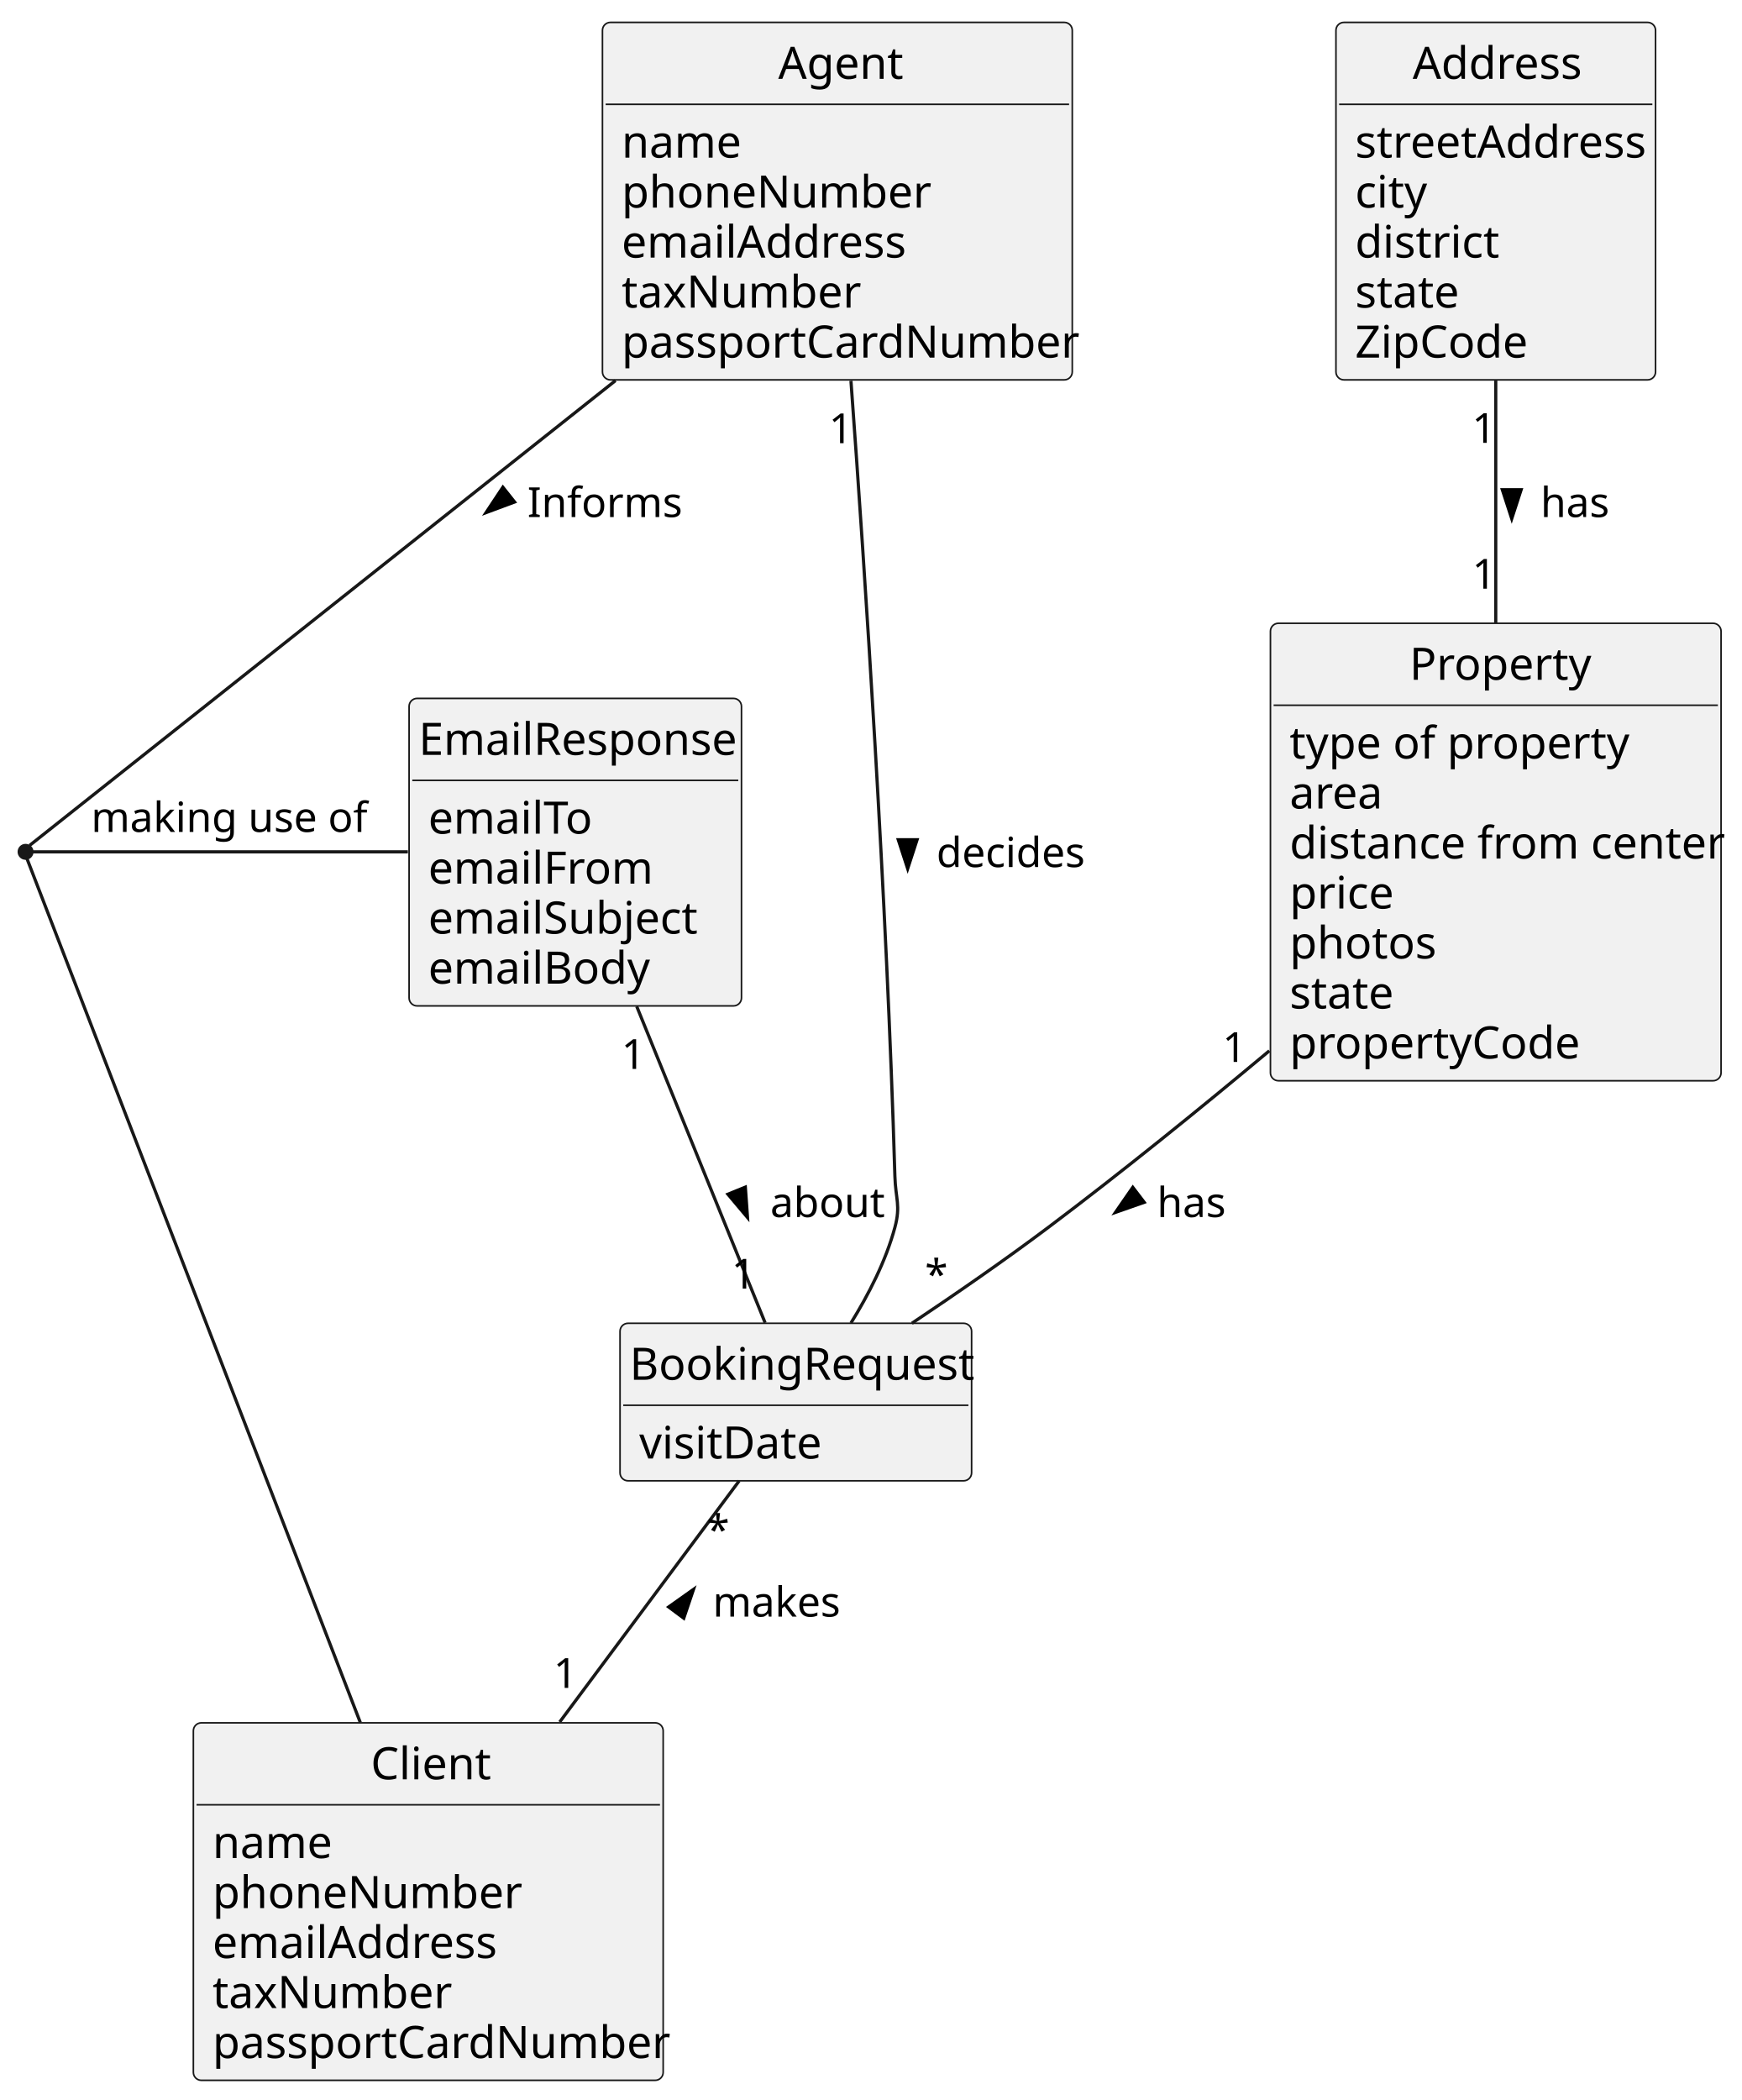
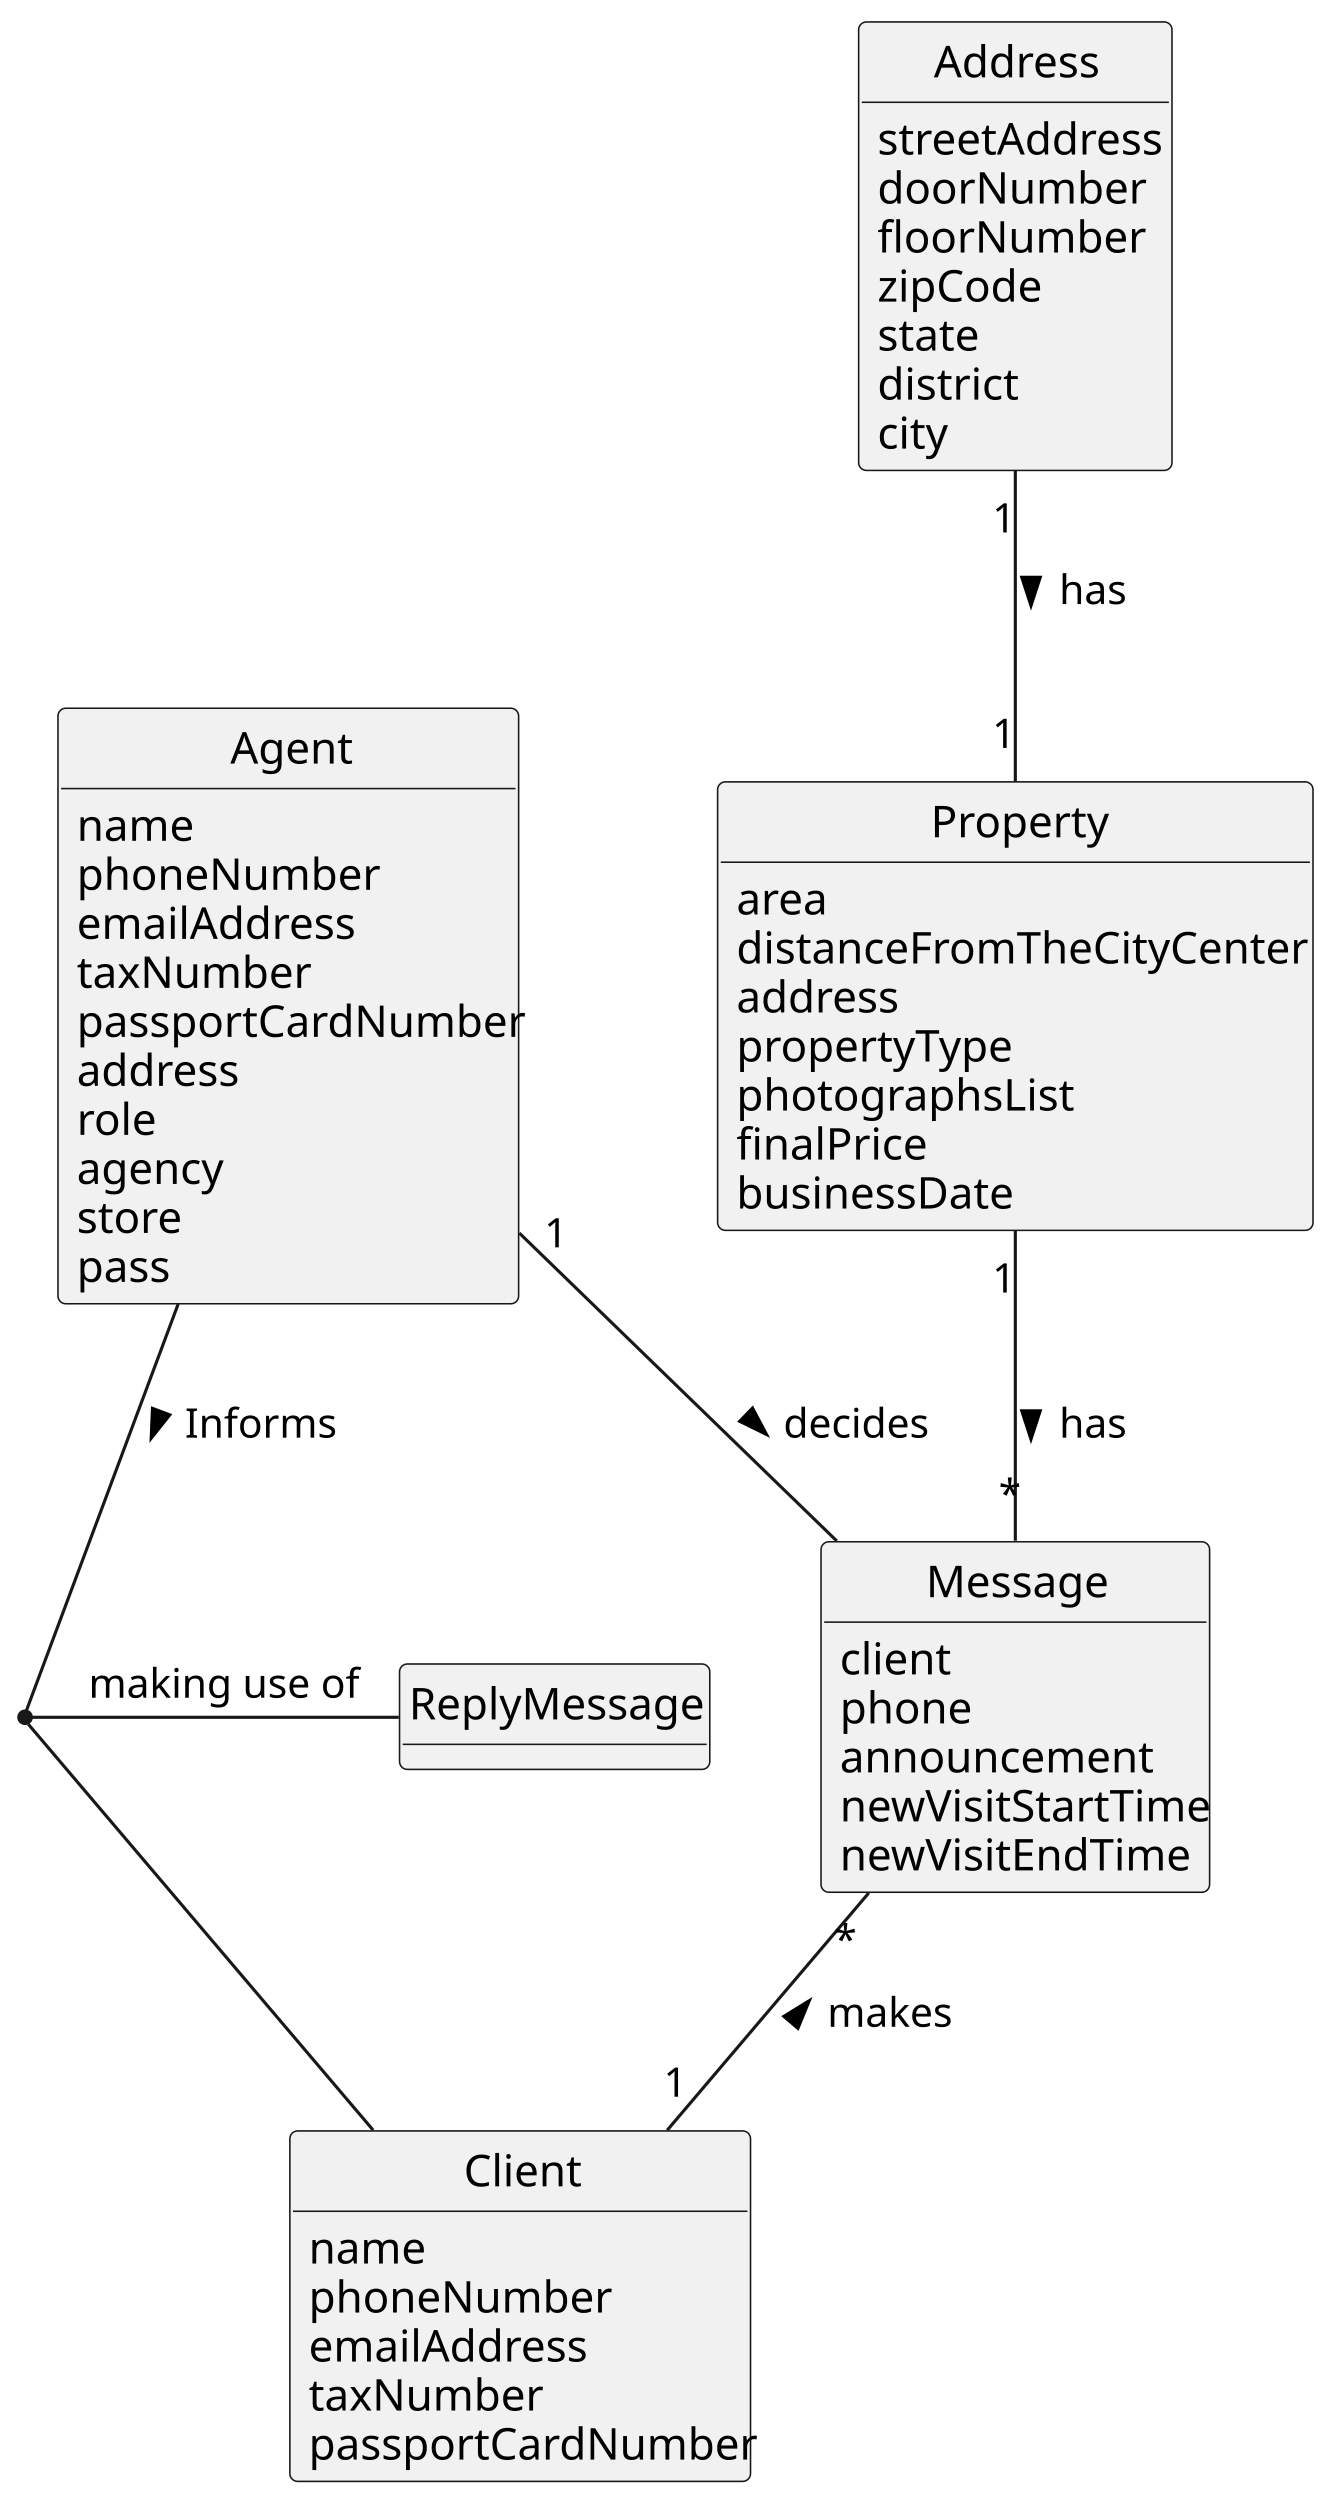
- <svg xmlns="http://www.w3.org/2000/svg" contentStyleType="text/css" height="657px" preserveAspectRatio="none" style="width:545px;height:657px;background:#FFFFFF;" version="1.1" viewBox="0 0 545 657" width="545px" zoomAndPan="magnify">
+ <svg xmlns="http://www.w3.org/2000/svg" contentStyleType="text/css" height="718.2px" preserveAspectRatio="none" style="width:383px;height:718px;background:#FFFFFF;" version="1.1" viewBox="0 0 383 718" width="383.4px" zoomAndPan="magnify">
  <defs />
  <g>
-     <g id="elem_EmailResponse">
-       <rect codeLine="18" fill="#F1F1F1" height="96.203" id="EmailResponse" rx="2.5" ry="2.5" style="stroke:#181818;stroke-width:0.5;" width="104" x="128" y="218.5" />
-       <text fill="#000000" font-family="sans-serif" font-size="14" lengthAdjust="spacing" textLength="98" x="131" y="236.174">EmailResponse</text>
-       <line style="stroke:#181818;stroke-width:0.5;" x1="129" x2="231" y1="244.141" y2="244.141" />
-       <text fill="#000000" font-family="sans-serif" font-size="14" lengthAdjust="spacing" textLength="50" x="134" y="260.815">emailTo</text>
-       <text fill="#000000" font-family="sans-serif" font-size="14" lengthAdjust="spacing" textLength="66" x="134" y="276.455">emailFrom</text>
-       <text fill="#000000" font-family="sans-serif" font-size="14" lengthAdjust="spacing" textLength="80" x="134" y="292.096">emailSubject</text>
-       <text fill="#000000" font-family="sans-serif" font-size="14" lengthAdjust="spacing" textLength="65" x="134" y="307.736">emailBody</text>
+     <g id="elem_ReplyMessage">
+       <rect codeLine="17" fill="#F1F1F1" height="30.277" id="ReplyMessage" rx="2.25" ry="2.25" style="stroke:#181818;stroke-width:0.45;" width="89.1" x="114.75" y="477.9" />
+       <text fill="#000000" font-family="sans-serif" font-size="12.6" lengthAdjust="spacing" textLength="83.7" x="117.45" y="493.806">ReplyMessage</text>
+       <line style="stroke:#181818;stroke-width:0.45;" x1="115.65" x2="202.95" y1="500.977" y2="500.977" />
    </g>
    <g id="elem_Agent">
-       <rect codeLine="25" fill="#F1F1F1" height="111.844" id="Agent" rx="2.5" ry="2.5" style="stroke:#181818;stroke-width:0.5;" width="147" x="188.5" y="7" />
-       <text fill="#000000" font-family="sans-serif" font-size="14" lengthAdjust="spacing" textLength="37" x="243.5" y="24.674">Agent</text>
-       <line style="stroke:#181818;stroke-width:0.5;" x1="189.5" x2="334.5" y1="32.641" y2="32.641" />
-       <text fill="#000000" font-family="sans-serif" font-size="14" lengthAdjust="spacing" textLength="35" x="194.5" y="49.315">name</text>
-       <text fill="#000000" font-family="sans-serif" font-size="14" lengthAdjust="spacing" textLength="89" x="194.5" y="64.955">phoneNumber</text>
-       <text fill="#000000" font-family="sans-serif" font-size="14" lengthAdjust="spacing" textLength="85" x="194.5" y="80.596">emailAddress</text>
-       <text fill="#000000" font-family="sans-serif" font-size="14" lengthAdjust="spacing" textLength="67" x="194.5" y="96.236">taxNumber</text>
-       <text fill="#000000" font-family="sans-serif" font-size="14" lengthAdjust="spacing" textLength="135" x="194.5" y="111.877">passportCardNumber</text>
+       <rect codeLine="20" fill="#F1F1F1" height="171.042" id="Agent" rx="2.25" ry="2.25" style="stroke:#181818;stroke-width:0.45;" width="132.3" x="16.65" y="203.4" />
+       <text fill="#000000" font-family="sans-serif" font-size="12.6" lengthAdjust="spacing" textLength="33.3" x="66.15" y="219.306">Agent</text>
+       <line style="stroke:#181818;stroke-width:0.45;" x1="17.55" x2="148.05" y1="226.477" y2="226.477" />
+       <text fill="#000000" font-family="sans-serif" font-size="12.6" lengthAdjust="spacing" textLength="31.5" x="22.05" y="241.483">name</text>
+       <text fill="#000000" font-family="sans-serif" font-size="12.6" lengthAdjust="spacing" textLength="80.1" x="22.05" y="255.56">phoneNumber</text>
+       <text fill="#000000" font-family="sans-serif" font-size="12.6" lengthAdjust="spacing" textLength="76.5" x="22.05" y="269.636">emailAddress</text>
+       <text fill="#000000" font-family="sans-serif" font-size="12.6" lengthAdjust="spacing" textLength="60.3" x="22.05" y="283.713">taxNumber</text>
+       <text fill="#000000" font-family="sans-serif" font-size="12.6" lengthAdjust="spacing" textLength="121.5" x="22.05" y="297.789">passportCardNumber</text>
+       <text fill="#000000" font-family="sans-serif" font-size="12.6" lengthAdjust="spacing" textLength="45.9" x="22.05" y="311.866">address</text>
+       <text fill="#000000" font-family="sans-serif" font-size="12.6" lengthAdjust="spacing" textLength="21.6" x="22.05" y="325.942">role</text>
+       <text fill="#000000" font-family="sans-serif" font-size="12.6" lengthAdjust="spacing" textLength="41.4" x="22.05" y="340.019">agency</text>
+       <text fill="#000000" font-family="sans-serif" font-size="12.6" lengthAdjust="spacing" textLength="28.8" x="22.05" y="354.096">store</text>
+       <text fill="#000000" font-family="sans-serif" font-size="12.6" lengthAdjust="spacing" textLength="27" x="22.05" y="368.172">pass</text>
+     </g>
+     <g id="elem_Address">
+       <rect codeLine="34" fill="#F1F1F1" height="128.812" id="Address" rx="2.25" ry="2.25" style="stroke:#181818;stroke-width:0.45;" width="90" x="246.6" y="6.3" />
+       <text fill="#000000" font-family="sans-serif" font-size="12.6" lengthAdjust="spacing" textLength="46.8" x="268.2" y="22.206">Address</text>
+       <line style="stroke:#181818;stroke-width:0.45;" x1="247.5" x2="335.7" y1="29.377" y2="29.377" />
+       <text fill="#000000" font-family="sans-serif" font-size="12.6" lengthAdjust="spacing" textLength="79.2" x="252" y="44.383">streetAddress</text>
+       <text fill="#000000" font-family="sans-serif" font-size="12.6" lengthAdjust="spacing" textLength="70.2" x="252" y="58.46">doorNumber</text>
+       <text fill="#000000" font-family="sans-serif" font-size="12.6" lengthAdjust="spacing" textLength="69.3" x="252" y="72.536">floorNumber</text>
+       <text fill="#000000" font-family="sans-serif" font-size="12.6" lengthAdjust="spacing" textLength="45.9" x="252" y="86.613">zipCode</text>
+       <text fill="#000000" font-family="sans-serif" font-size="12.6" lengthAdjust="spacing" textLength="27.9" x="252" y="100.689">state</text>
+       <text fill="#000000" font-family="sans-serif" font-size="12.6" lengthAdjust="spacing" textLength="36.9" x="252" y="114.766">district</text>
+       <text fill="#000000" font-family="sans-serif" font-size="12.6" lengthAdjust="spacing" textLength="18.9" x="252" y="128.842">city</text>
    </g>
    <g id="elem_Client">
-       <rect codeLine="42" fill="#F1F1F1" height="111.844" id="Client" rx="2.5" ry="2.5" style="stroke:#181818;stroke-width:0.5;" width="147" x="60.5" y="539" />
-       <text fill="#000000" font-family="sans-serif" font-size="14" lengthAdjust="spacing" textLength="36" x="116" y="556.674">Client</text>
-       <line style="stroke:#181818;stroke-width:0.5;" x1="61.5" x2="206.5" y1="564.641" y2="564.641" />
-       <text fill="#000000" font-family="sans-serif" font-size="14" lengthAdjust="spacing" textLength="35" x="66.5" y="581.314">name</text>
-       <text fill="#000000" font-family="sans-serif" font-size="14" lengthAdjust="spacing" textLength="89" x="66.5" y="596.955">phoneNumber</text>
-       <text fill="#000000" font-family="sans-serif" font-size="14" lengthAdjust="spacing" textLength="85" x="66.5" y="612.596">emailAddress</text>
-       <text fill="#000000" font-family="sans-serif" font-size="14" lengthAdjust="spacing" textLength="67" x="66.5" y="628.236">taxNumber</text>
-       <text fill="#000000" font-family="sans-serif" font-size="14" lengthAdjust="spacing" textLength="135" x="66.5" y="643.877">passportCardNumber</text>
+       <rect codeLine="44" fill="#F1F1F1" height="100.659" id="Client" rx="2.25" ry="2.25" style="stroke:#181818;stroke-width:0.45;" width="132.3" x="83.25" y="612" />
+       <text fill="#000000" font-family="sans-serif" font-size="12.6" lengthAdjust="spacing" textLength="32.4" x="133.2" y="627.906">Client</text>
+       <line style="stroke:#181818;stroke-width:0.45;" x1="84.15" x2="214.65" y1="635.077" y2="635.077" />
+       <text fill="#000000" font-family="sans-serif" font-size="12.6" lengthAdjust="spacing" textLength="31.5" x="88.65" y="650.083">name</text>
+       <text fill="#000000" font-family="sans-serif" font-size="12.6" lengthAdjust="spacing" textLength="80.1" x="88.65" y="664.16">phoneNumber</text>
+       <text fill="#000000" font-family="sans-serif" font-size="12.6" lengthAdjust="spacing" textLength="76.5" x="88.65" y="678.236">emailAddress</text>
+       <text fill="#000000" font-family="sans-serif" font-size="12.6" lengthAdjust="spacing" textLength="60.3" x="88.65" y="692.313">taxNumber</text>
+       <text fill="#000000" font-family="sans-serif" font-size="12.6" lengthAdjust="spacing" textLength="121.5" x="88.65" y="706.389">passportCardNumber</text>
    </g>
    <g id="elem_Property">
-       <rect codeLine="50" fill="#F1F1F1" height="143.125" id="Property" rx="2.5" ry="2.5" style="stroke:#181818;stroke-width:0.5;" width="141" x="397.5" y="195" />
-       <text fill="#000000" font-family="sans-serif" font-size="14" lengthAdjust="spacing" textLength="54" x="441" y="212.674">Property</text>
-       <line style="stroke:#181818;stroke-width:0.5;" x1="398.5" x2="537.5" y1="220.641" y2="220.641" />
-       <text fill="#000000" font-family="sans-serif" font-size="14" lengthAdjust="spacing" textLength="100" x="403.5" y="237.315">type of property</text>
-       <text fill="#000000" font-family="sans-serif" font-size="14" lengthAdjust="spacing" textLength="29" x="403.5" y="252.955">area</text>
-       <text fill="#000000" font-family="sans-serif" font-size="14" lengthAdjust="spacing" textLength="129" x="403.5" y="268.596">distance from center</text>
-       <text fill="#000000" font-family="sans-serif" font-size="14" lengthAdjust="spacing" textLength="31" x="403.5" y="284.236">price</text>
-       <text fill="#000000" font-family="sans-serif" font-size="14" lengthAdjust="spacing" textLength="43" x="403.5" y="299.877">photos</text>
-       <text fill="#000000" font-family="sans-serif" font-size="14" lengthAdjust="spacing" textLength="31" x="403.5" y="315.518">state</text>
-       <text fill="#000000" font-family="sans-serif" font-size="14" lengthAdjust="spacing" textLength="87" x="403.5" y="331.158">propertyCode</text>
+       <rect codeLine="52" fill="#F1F1F1" height="128.812" id="Property" rx="2.25" ry="2.25" style="stroke:#181818;stroke-width:0.45;" width="171" x="206.1" y="224.55" />
+       <text fill="#000000" font-family="sans-serif" font-size="12.6" lengthAdjust="spacing" textLength="48.6" x="267.3" y="240.456">Property</text>
+       <line style="stroke:#181818;stroke-width:0.45;" x1="207" x2="376.2" y1="247.627" y2="247.627" />
+       <text fill="#000000" font-family="sans-serif" font-size="12.6" lengthAdjust="spacing" textLength="26.1" x="211.5" y="262.633">area</text>
+       <text fill="#000000" font-family="sans-serif" font-size="12.6" lengthAdjust="spacing" textLength="160.2" x="211.5" y="276.71">distanceFromTheCityCenter</text>
+       <text fill="#000000" font-family="sans-serif" font-size="12.6" lengthAdjust="spacing" textLength="45.9" x="211.5" y="290.786">address</text>
+       <text fill="#000000" font-family="sans-serif" font-size="12.6" lengthAdjust="spacing" textLength="76.5" x="211.5" y="304.863">propertyType</text>
+       <text fill="#000000" font-family="sans-serif" font-size="12.6" lengthAdjust="spacing" textLength="91.8" x="211.5" y="318.939">photographsList</text>
+       <text fill="#000000" font-family="sans-serif" font-size="12.6" lengthAdjust="spacing" textLength="52.2" x="211.5" y="333.016">finalPrice</text>
+       <text fill="#000000" font-family="sans-serif" font-size="12.6" lengthAdjust="spacing" textLength="77.4" x="211.5" y="347.092">businessDate</text>
    </g>
-     <g id="elem_BookingRequest">
-       <rect codeLine="61" fill="#F1F1F1" height="49.281" id="BookingRequest" rx="2.5" ry="2.5" style="stroke:#181818;stroke-width:0.5;" width="110" x="194" y="414" />
-       <text fill="#000000" font-family="sans-serif" font-size="14" lengthAdjust="spacing" textLength="104" x="197" y="431.674">BookingRequest</text>
-       <line style="stroke:#181818;stroke-width:0.5;" x1="195" x2="303" y1="439.641" y2="439.641" />
-       <text fill="#000000" font-family="sans-serif" font-size="14" lengthAdjust="spacing" textLength="54" x="200" y="456.315">visitDate</text>
+     <g id="elem_Message">
+       <rect codeLine="62" fill="#F1F1F1" height="100.659" id="Message" rx="2.25" ry="2.25" style="stroke:#181818;stroke-width:0.45;" width="111.6" x="235.8" y="442.8" />
+       <text fill="#000000" font-family="sans-serif" font-size="12.6" lengthAdjust="spacing" textLength="51.3" x="265.95" y="458.706">Message</text>
+       <line style="stroke:#181818;stroke-width:0.45;" x1="236.7" x2="346.5" y1="465.877" y2="465.877" />
+       <text fill="#000000" font-family="sans-serif" font-size="12.6" lengthAdjust="spacing" textLength="29.7" x="241.2" y="480.883">client</text>
+       <text fill="#000000" font-family="sans-serif" font-size="12.6" lengthAdjust="spacing" textLength="36" x="241.2" y="494.96">phone</text>
+       <text fill="#000000" font-family="sans-serif" font-size="12.6" lengthAdjust="spacing" textLength="84.6" x="241.2" y="509.036">announcement</text>
+       <text fill="#000000" font-family="sans-serif" font-size="12.6" lengthAdjust="spacing" textLength="100.8" x="241.2" y="523.113">newVisitStartTime</text>
+       <text fill="#000000" font-family="sans-serif" font-size="12.6" lengthAdjust="spacing" textLength="96.3" x="241.2" y="537.189">newVisitEndTime</text>
    </g>
-     <g id="elem_Address">
-       <rect codeLine="66" fill="#F1F1F1" height="111.844" id="Address" rx="2.5" ry="2.5" style="stroke:#181818;stroke-width:0.5;" width="100" x="418" y="7" />
-       <text fill="#000000" font-family="sans-serif" font-size="14" lengthAdjust="spacing" textLength="52" x="442" y="24.674">Address</text>
-       <line style="stroke:#181818;stroke-width:0.5;" x1="419" x2="517" y1="32.641" y2="32.641" />
-       <text fill="#000000" font-family="sans-serif" font-size="14" lengthAdjust="spacing" textLength="88" x="424" y="49.315">streetAddress</text>
-       <text fill="#000000" font-family="sans-serif" font-size="14" lengthAdjust="spacing" textLength="21" x="424" y="64.955">city</text>
-       <text fill="#000000" font-family="sans-serif" font-size="14" lengthAdjust="spacing" textLength="41" x="424" y="80.596">district</text>
-       <text fill="#000000" font-family="sans-serif" font-size="14" lengthAdjust="spacing" textLength="31" x="424" y="96.236">state</text>
-       <text fill="#000000" font-family="sans-serif" font-size="14" lengthAdjust="spacing" textLength="53" x="424" y="111.877">ZipCode</text>
-     </g>
-     <ellipse cx="8" cy="266.5" fill="#181818" rx="2" ry="2" style="stroke:#181818;stroke-width:1.0;" />
+     <ellipse cx="7.2" cy="493.2" fill="#181818" rx="1.8" ry="1.8" style="stroke:#181818;stroke-width:0.9;" />
    <g id="link_Agent_apoint9">
-       <path d="M192.59,119.06 C122.09,174.99 21.54,254.76 9.25,264.51 " fill="none" id="Agent-apoint9" style="stroke:#181818;stroke-width:1.0;" />
-       <polygon fill="#000000" points="152.083,160.369,160.995,157.05,157.342,152.445,152.083,160.369" style="stroke:#000000;stroke-width:1.0;" />
-       <text fill="#000000" font-family="sans-serif" font-size="13" lengthAdjust="spacing" textLength="42" x="165" y="161.769">Informs</text>
+       <path d="M51.174,374.508 C31.914,426.096 10.458,483.57 7.533,491.4 " fill="none" id="Agent-apoint9" style="stroke:#181818;stroke-width:0.9;" />
+       <polygon fill="#000000" points="43.426,413.051,48.751,406.35,43.795,404.5,43.426,413.051" style="stroke:#000000;stroke-width:0.9;" />
+       <text fill="#000000" font-family="sans-serif" font-size="11.7" lengthAdjust="spacing" textLength="37.8" x="53.1" y="412.892">Informs</text>
    </g>
    <g id="link_apoint9_Client">
-       <path d="M8.46,268.68 C14.47,284.27 78.52,450.24 112.73,538.89 " fill="none" id="apoint9-Client" style="stroke:#181818;stroke-width:1.0;" />
+       <path d="M8.109,495.171 C15.633,504.027 68.31,566.046 107.154,611.766 " fill="none" id="apoint9-Client" style="stroke:#181818;stroke-width:0.9;" />
    </g>
-     <g id="link_apoint9_EmailResponse">
-       <path d="M10.17,266.5 C22.27,266.5 82.33,266.5 127.62,266.5 " fill="none" id="apoint9-EmailResponse" style="stroke:#181818;stroke-width:1.0;" />
-       <text fill="#000000" font-family="sans-serif" font-size="13" lengthAdjust="spacing" textLength="81" x="28.5" y="260.269">making use of</text>
+     <g id="link_apoint9_ReplyMessage">
+       <path d="M9.126,493.2 C19.953,493.2 74.304,493.2 114.525,493.2 " fill="none" id="apoint9-ReplyMessage" style="stroke:#181818;stroke-width:0.9;" />
+       <text fill="#000000" font-family="sans-serif" font-size="11.7" lengthAdjust="spacing" textLength="72.9" x="25.425" y="487.592">making use of</text>
    </g>
-     <g id="link_Property_BookingRequest">
-       <path codeLine="77" d="M397.16,328.75 C375.34,346.99 351,366.71 328,384 C314.36,394.25 298.91,404.92 285.31,414 " fill="none" id="Property-BookingRequest" style="stroke:#181818;stroke-width:1.0;" />
-       <polygon fill="#000000" points="349.023,379.293,357.999,376.147,354.436,371.472,349.023,379.293" style="stroke:#000000;stroke-width:1.0;" />
-       <text fill="#000000" font-family="sans-serif" font-size="13" lengthAdjust="spacing" textLength="21" x="362" y="380.769">has</text>
-       <text fill="#000000" font-family="sans-serif" font-size="13" lengthAdjust="spacing" textLength="7" x="382.494" y="332.237">1</text>
-       <text fill="#000000" font-family="sans-serif" font-size="13" lengthAdjust="spacing" textLength="5" x="289.396" y="403.336">*</text>
+     <g id="link_Property_Message">
+       <path codeLine="73" d="M291.6,353.313 C291.6,382.086 291.6,415.593 291.6,442.494 " fill="none" id="Property-Message" style="stroke:#181818;stroke-width:0.9;" />
+       <polygon fill="#000000" points="296.1,413.336,298.745,405.195,293.455,405.195,296.1,413.336" style="stroke:#000000;stroke-width:0.9;" />
+       <text fill="#000000" font-family="sans-serif" font-size="11.7" lengthAdjust="spacing" textLength="18.9" x="304.2" y="412.892">has</text>
+       <text fill="#000000" font-family="sans-serif" font-size="11.7" lengthAdjust="spacing" textLength="6.3" x="284.975" y="371.216">1</text>
+       <text fill="#000000" font-family="sans-serif" font-size="11.7" lengthAdjust="spacing" textLength="4.5" x="286.812" y="433.221">*</text>
    </g>
-     <g id="link_EmailResponse_BookingRequest">
-       <path codeLine="78" d="M199.22,314.85 C212.3,347.08 229.05,388.35 239.4,413.85 " fill="none" id="EmailResponse-BookingRequest" style="stroke:#181818;stroke-width:1.0;" />
-       <polygon fill="#000000" points="233.88,380.895,233.202,371.408,227.756,373.619,233.88,380.895" style="stroke:#000000;stroke-width:1.0;" />
-       <text fill="#000000" font-family="sans-serif" font-size="13" lengthAdjust="spacing" textLength="32" x="241" y="380.769">about</text>
-       <text fill="#000000" font-family="sans-serif" font-size="13" lengthAdjust="spacing" textLength="7" x="194.431" y="334.425">1</text>
-       <text fill="#000000" font-family="sans-serif" font-size="13" lengthAdjust="spacing" textLength="7" x="228.879" y="403.145">1</text>
+     <g id="link_Agent_Message">
+       <path codeLine="74" d="M149.157,354.15 C178.65,382.752 212.832,415.917 240.327,442.575 " fill="none" id="Agent-Message" style="stroke:#181818;stroke-width:0.9;" />
+       <polygon fill="#000000" points="220.13,411.969,216.128,404.402,212.445,408.2,220.13,411.969" style="stroke:#000000;stroke-width:0.9;" />
+       <text fill="#000000" font-family="sans-serif" font-size="11.7" lengthAdjust="spacing" textLength="40.5" x="225" y="412.892">decides</text>
+       <text fill="#000000" font-family="sans-serif" font-size="11.7" lengthAdjust="spacing" textLength="6.3" x="156.325" y="358.243">1</text>
    </g>
-     <g id="link_Agent_BookingRequest">
-       <path codeLine="79" d="M266.25,119.15 C270.71,180.03 277.42,280.93 280,368 C280.21,375.11 281.85,377.13 280,384 C277.19,394.47 271.77,405.01 266.24,413.93 " fill="none" id="Agent-BookingRequest" style="stroke:#181818;stroke-width:1.0;" />
-       <polygon fill="#000000" points="284,271.762,286.939,262.717,281.061,262.716,284,271.762" style="stroke:#000000;stroke-width:1.0;" />
-       <text fill="#000000" font-family="sans-serif" font-size="13" lengthAdjust="spacing" textLength="45" x="293" y="271.269">decides</text>
-       <text fill="#000000" font-family="sans-serif" font-size="13" lengthAdjust="spacing" textLength="7" x="259.341" y="138.656">1</text>
-     </g>
-     <g id="link_BookingRequest_Client">
-       <path codeLine="80" d="M231.28,463.3 C216.35,483.36 194.4,512.86 175.12,538.75 " fill="none" id="BookingRequest-Client" style="stroke:#181818;stroke-width:1.0;" />
-       <polygon fill="#000000" points="216.985,497.251,209.227,502.752,213.942,506.261,216.985,497.251" style="stroke:#000000;stroke-width:1.0;" />
-       <text fill="#000000" font-family="sans-serif" font-size="13" lengthAdjust="spacing" textLength="39" x="223" y="505.769">makes</text>
-       <text fill="#000000" font-family="sans-serif" font-size="13" lengthAdjust="spacing" textLength="5" x="221.099" y="483.248">*</text>
-       <text fill="#000000" font-family="sans-serif" font-size="13" lengthAdjust="spacing" textLength="7" x="173.175" y="528.065">1</text>
+     <g id="link_Message_Client">
+       <path codeLine="75" d="M249.516,543.645 C231.246,565.146 209.907,590.274 191.628,611.793 " fill="none" id="Message-Client" style="stroke:#181818;stroke-width:0.9;" />
+       <polygon fill="#000000" points="232.413,574.606,225.127,579.098,229.159,582.523,232.413,574.606" style="stroke:#000000;stroke-width:0.9;" />
+       <text fill="#000000" font-family="sans-serif" font-size="11.7" lengthAdjust="spacing" textLength="35.1" x="237.6" y="582.092">makes</text>
+       <text fill="#000000" font-family="sans-serif" font-size="11.7" lengthAdjust="spacing" textLength="4.5" x="239.613" y="561.19">*</text>
+       <text fill="#000000" font-family="sans-serif" font-size="11.7" lengthAdjust="spacing" textLength="6.3" x="190.579" y="602.179">1</text>
    </g>
    <g id="link_Address_Property">
-       <path codeLine="81" d="M468,119.06 C468,142.48 468,170.08 468,194.97 " fill="none" id="Address-Property" style="stroke:#181818;stroke-width:1.0;" />
-       <polygon fill="#000000" points="473,162.262,475.939,153.217,470.061,153.217,473,162.262" style="stroke:#000000;stroke-width:1.0;" />
-       <text fill="#000000" font-family="sans-serif" font-size="13" lengthAdjust="spacing" textLength="21" x="482" y="161.769">has</text>
-       <text fill="#000000" font-family="sans-serif" font-size="13" lengthAdjust="spacing" textLength="7" x="460.573" y="138.555">1</text>
-       <text fill="#000000" font-family="sans-serif" font-size="13" lengthAdjust="spacing" textLength="7" x="460.617" y="184.171">1</text>
+       <path codeLine="76" d="M291.6,135.027 C291.6,163.224 291.6,196.326 291.6,224.523 " fill="none" id="Address-Property" style="stroke:#181818;stroke-width:0.9;" />
+       <polygon fill="#000000" points="296.1,173.935,298.745,165.795,293.455,165.795,296.1,173.935" style="stroke:#000000;stroke-width:0.9;" />
+       <text fill="#000000" font-family="sans-serif" font-size="11.7" lengthAdjust="spacing" textLength="18.9" x="304.2" y="173.492">has</text>
+       <text fill="#000000" font-family="sans-serif" font-size="11.7" lengthAdjust="spacing" textLength="6.3" x="284.975" y="152.926">1</text>
+       <text fill="#000000" font-family="sans-serif" font-size="11.7" lengthAdjust="spacing" textLength="6.3" x="284.955" y="214.804">1</text>
    </g>
  </g>
</svg>
